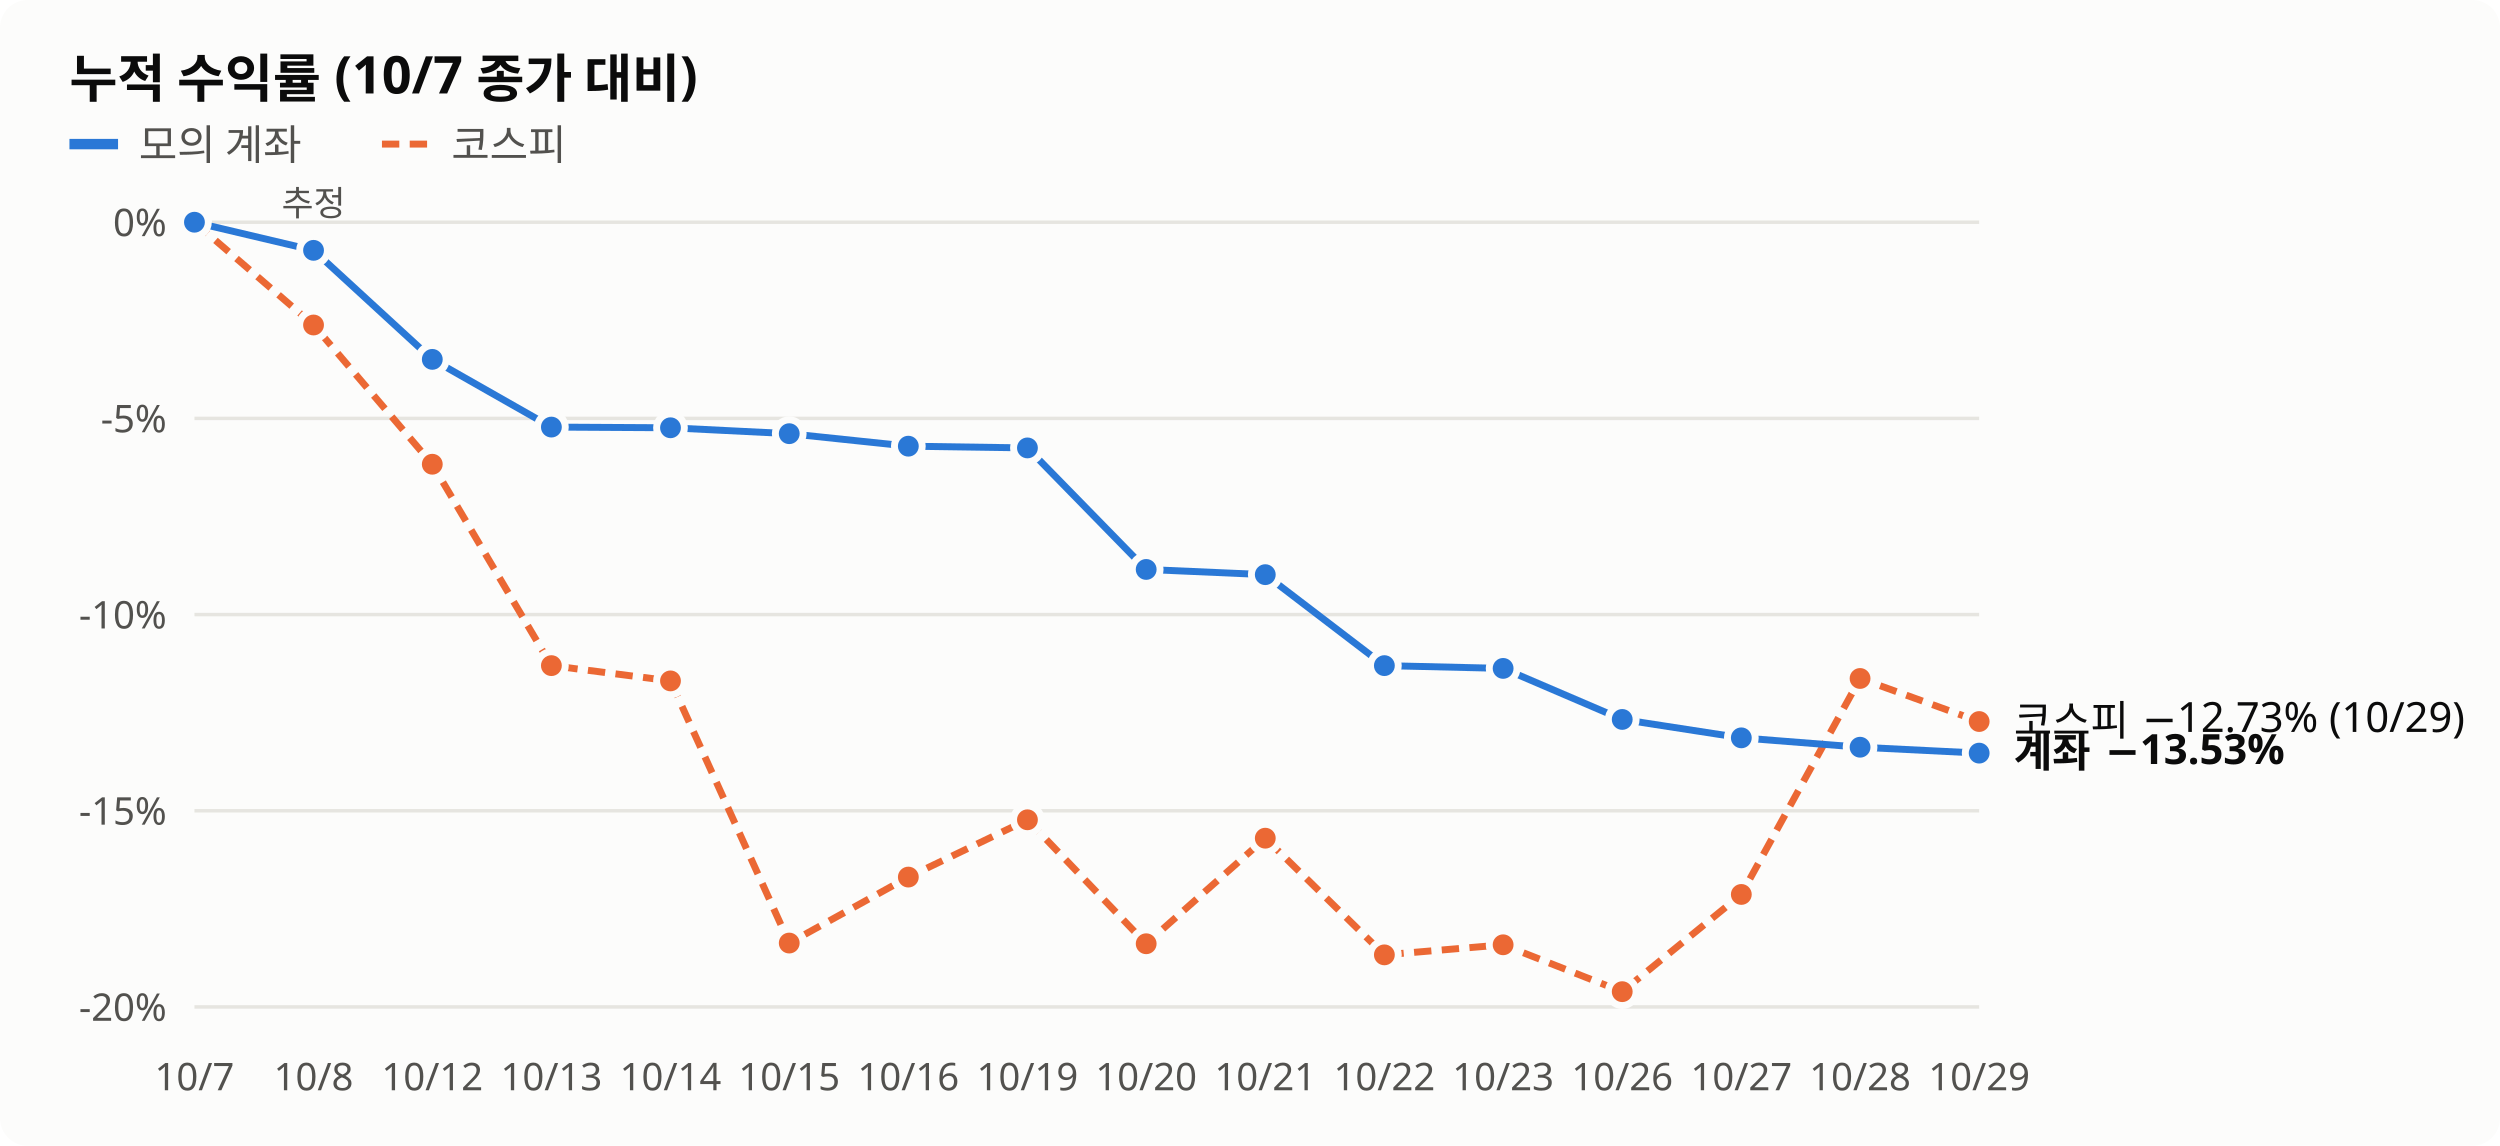
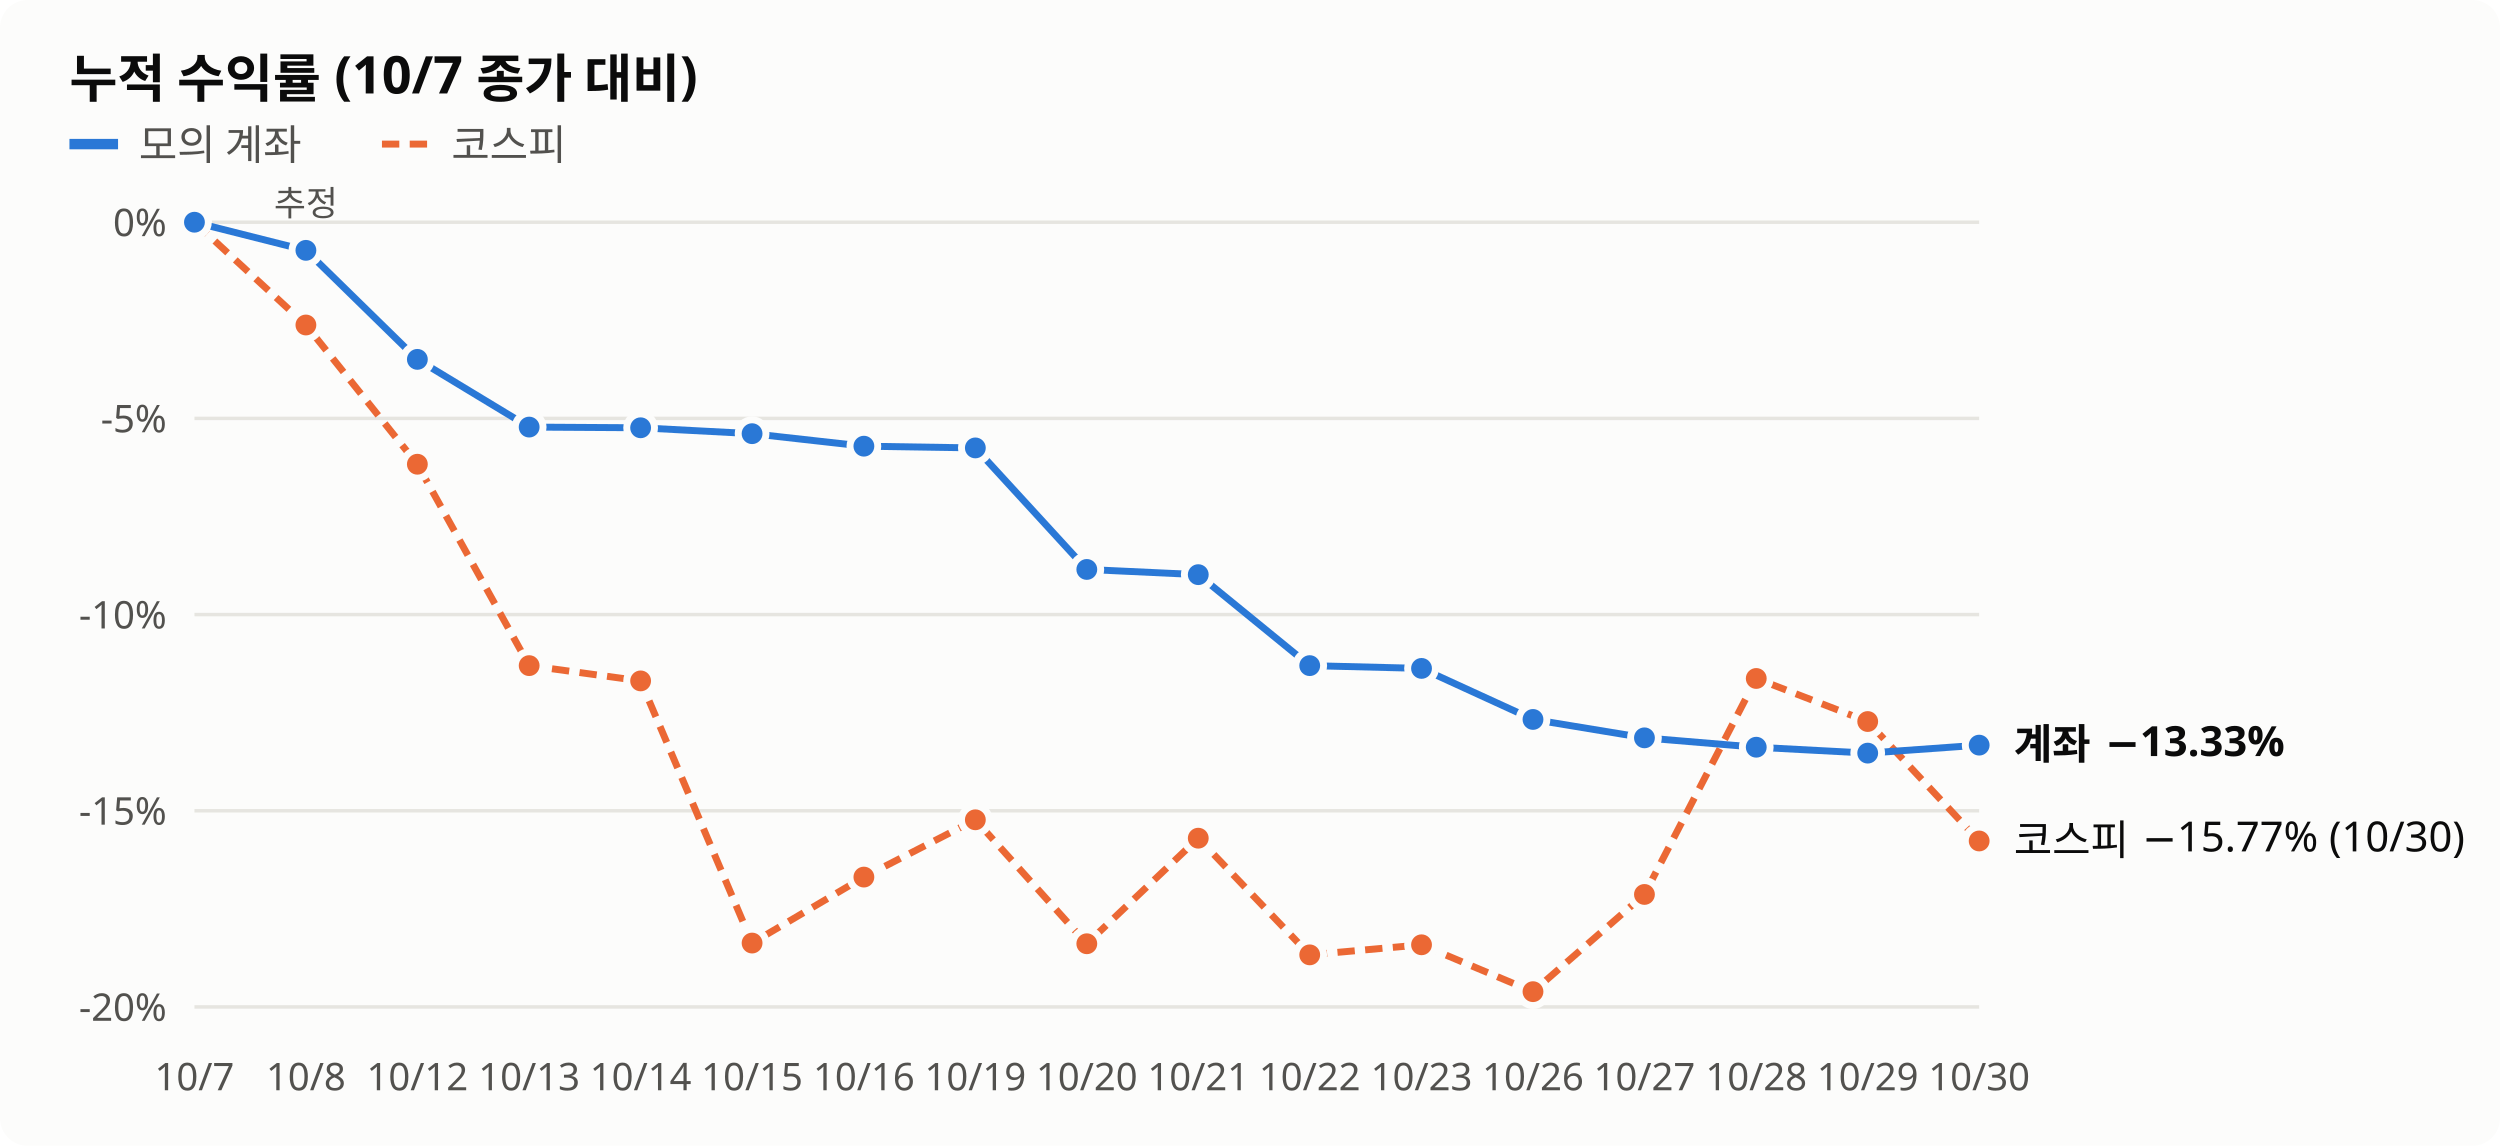
<svg xmlns="http://www.w3.org/2000/svg" viewBox="0 0 720 330" width="100%" style="max-width:720px" role="img">
  <rect width="720" height="330" rx="8" fill="#fcfcfb" />
  <text x="20.0" y="28.0" font-size="15" fill="#0b0b0b" text-anchor="start" font-weight="bold" font-family="'Malgun Gothic','Apple SD Gothic Neo','Noto Sans KR',sans-serif">누적 수익률 (10/7 종가 대비)</text>
  <rect x="20" y="40" width="14" height="3" fill="#2a78d6" />
  <text x="40.0" y="46.0" font-size="12" fill="#52514e" text-anchor="start" font-weight="normal" font-family="'Malgun Gothic','Apple SD Gothic Neo','Noto Sans KR',sans-serif">모의 계좌</text>
  <line x1="110" y1="41.5" x2="124" y2="41.5" stroke="#eb6834" stroke-width="2" stroke-dasharray="5 3" />
  <text x="130.0" y="46.0" font-size="12" fill="#52514e" text-anchor="start" font-weight="normal" font-family="'Malgun Gothic','Apple SD Gothic Neo','Noto Sans KR',sans-serif">코스피</text>
  <line x1="56" y1="64.0" x2="570" y2="64.0" stroke="#e6e5e0" />
  <text x="48.0" y="68.0" font-size="11" fill="#52514e" text-anchor="end" font-weight="normal" font-family="'Malgun Gothic','Apple SD Gothic Neo','Noto Sans KR',sans-serif">0%</text>
  <line x1="56" y1="120.5" x2="570" y2="120.5" stroke="#e6e5e0" />
  <text x="48.0" y="124.5" font-size="11" fill="#52514e" text-anchor="end" font-weight="normal" font-family="'Malgun Gothic','Apple SD Gothic Neo','Noto Sans KR',sans-serif">-5%</text>
  <line x1="56" y1="177.0" x2="570" y2="177.0" stroke="#e6e5e0" />
  <text x="48.0" y="181.0" font-size="11" fill="#52514e" text-anchor="end" font-weight="normal" font-family="'Malgun Gothic','Apple SD Gothic Neo','Noto Sans KR',sans-serif">-10%</text>
  <line x1="56" y1="233.5" x2="570" y2="233.5" stroke="#e6e5e0" />
  <text x="48.0" y="237.5" font-size="11" fill="#52514e" text-anchor="end" font-weight="normal" font-family="'Malgun Gothic','Apple SD Gothic Neo','Noto Sans KR',sans-serif">-15%</text>
  <line x1="56" y1="290.0" x2="570" y2="290.0" stroke="#e6e5e0" />
  <text x="48.0" y="294.0" font-size="11" fill="#52514e" text-anchor="end" font-weight="normal" font-family="'Malgun Gothic','Apple SD Gothic Neo','Noto Sans KR',sans-serif">-20%</text>
  <text x="56.0" y="314.0" font-size="11" fill="#52514e" text-anchor="middle" font-weight="normal" font-family="'Malgun Gothic','Apple SD Gothic Neo','Noto Sans KR',sans-serif">10/7</text>
-   <text x="90.3" y="314.0" font-size="11" fill="#52514e" text-anchor="middle" font-weight="normal" font-family="'Malgun Gothic','Apple SD Gothic Neo','Noto Sans KR',sans-serif">10/8</text>
-   <text x="124.5" y="314.0" font-size="11" fill="#52514e" text-anchor="middle" font-weight="normal" font-family="'Malgun Gothic','Apple SD Gothic Neo','Noto Sans KR',sans-serif">10/12</text>
-   <text x="158.8" y="314.0" font-size="11" fill="#52514e" text-anchor="middle" font-weight="normal" font-family="'Malgun Gothic','Apple SD Gothic Neo','Noto Sans KR',sans-serif">10/13</text>
-   <text x="193.1" y="314.0" font-size="11" fill="#52514e" text-anchor="middle" font-weight="normal" font-family="'Malgun Gothic','Apple SD Gothic Neo','Noto Sans KR',sans-serif">10/14</text>
-   <text x="227.3" y="314.0" font-size="11" fill="#52514e" text-anchor="middle" font-weight="normal" font-family="'Malgun Gothic','Apple SD Gothic Neo','Noto Sans KR',sans-serif">10/15</text>
-   <text x="261.6" y="314.0" font-size="11" fill="#52514e" text-anchor="middle" font-weight="normal" font-family="'Malgun Gothic','Apple SD Gothic Neo','Noto Sans KR',sans-serif">10/16</text>
-   <text x="295.9" y="314.0" font-size="11" fill="#52514e" text-anchor="middle" font-weight="normal" font-family="'Malgun Gothic','Apple SD Gothic Neo','Noto Sans KR',sans-serif">10/19</text>
-   <text x="330.1" y="314.0" font-size="11" fill="#52514e" text-anchor="middle" font-weight="normal" font-family="'Malgun Gothic','Apple SD Gothic Neo','Noto Sans KR',sans-serif">10/20</text>
-   <text x="364.4" y="314.0" font-size="11" fill="#52514e" text-anchor="middle" font-weight="normal" font-family="'Malgun Gothic','Apple SD Gothic Neo','Noto Sans KR',sans-serif">10/21</text>
-   <text x="398.7" y="314.0" font-size="11" fill="#52514e" text-anchor="middle" font-weight="normal" font-family="'Malgun Gothic','Apple SD Gothic Neo','Noto Sans KR',sans-serif">10/22</text>
-   <text x="432.9" y="314.0" font-size="11" fill="#52514e" text-anchor="middle" font-weight="normal" font-family="'Malgun Gothic','Apple SD Gothic Neo','Noto Sans KR',sans-serif">10/23</text>
-   <text x="467.2" y="314.0" font-size="11" fill="#52514e" text-anchor="middle" font-weight="normal" font-family="'Malgun Gothic','Apple SD Gothic Neo','Noto Sans KR',sans-serif">10/26</text>
-   <text x="501.5" y="314.0" font-size="11" fill="#52514e" text-anchor="middle" font-weight="normal" font-family="'Malgun Gothic','Apple SD Gothic Neo','Noto Sans KR',sans-serif">10/27</text>
-   <text x="535.7" y="314.0" font-size="11" fill="#52514e" text-anchor="middle" font-weight="normal" font-family="'Malgun Gothic','Apple SD Gothic Neo','Noto Sans KR',sans-serif">10/28</text>
-   <text x="570.0" y="314.0" font-size="11" fill="#52514e" text-anchor="middle" font-weight="normal" font-family="'Malgun Gothic','Apple SD Gothic Neo','Noto Sans KR',sans-serif">10/29</text>
-   <polyline points="56.0,64.0 90.3,93.6 124.5,133.7 158.8,191.7 193.1,196.1 227.3,271.6 261.6,252.6 295.9,236.1 330.1,271.8 364.4,241.4 398.7,275.0 432.9,272.1 467.2,285.6 501.5,257.6 535.7,195.4 570.0,207.8" fill="none" stroke="#eb6834" stroke-width="2" stroke-linejoin="round" stroke-dasharray="5 3" />
+   <text x="88.1" y="314.0" font-size="11" fill="#52514e" text-anchor="middle" font-weight="normal" font-family="'Malgun Gothic','Apple SD Gothic Neo','Noto Sans KR',sans-serif">10/8</text>
+   <text x="120.2" y="314.0" font-size="11" fill="#52514e" text-anchor="middle" font-weight="normal" font-family="'Malgun Gothic','Apple SD Gothic Neo','Noto Sans KR',sans-serif">10/12</text>
+   <text x="152.4" y="314.0" font-size="11" fill="#52514e" text-anchor="middle" font-weight="normal" font-family="'Malgun Gothic','Apple SD Gothic Neo','Noto Sans KR',sans-serif">10/13</text>
+   <text x="184.5" y="314.0" font-size="11" fill="#52514e" text-anchor="middle" font-weight="normal" font-family="'Malgun Gothic','Apple SD Gothic Neo','Noto Sans KR',sans-serif">10/14</text>
+   <text x="216.6" y="314.0" font-size="11" fill="#52514e" text-anchor="middle" font-weight="normal" font-family="'Malgun Gothic','Apple SD Gothic Neo','Noto Sans KR',sans-serif">10/15</text>
+   <text x="248.8" y="314.0" font-size="11" fill="#52514e" text-anchor="middle" font-weight="normal" font-family="'Malgun Gothic','Apple SD Gothic Neo','Noto Sans KR',sans-serif">10/16</text>
+   <text x="280.9" y="314.0" font-size="11" fill="#52514e" text-anchor="middle" font-weight="normal" font-family="'Malgun Gothic','Apple SD Gothic Neo','Noto Sans KR',sans-serif">10/19</text>
+   <text x="313.0" y="314.0" font-size="11" fill="#52514e" text-anchor="middle" font-weight="normal" font-family="'Malgun Gothic','Apple SD Gothic Neo','Noto Sans KR',sans-serif">10/20</text>
+   <text x="345.1" y="314.0" font-size="11" fill="#52514e" text-anchor="middle" font-weight="normal" font-family="'Malgun Gothic','Apple SD Gothic Neo','Noto Sans KR',sans-serif">10/21</text>
+   <text x="377.2" y="314.0" font-size="11" fill="#52514e" text-anchor="middle" font-weight="normal" font-family="'Malgun Gothic','Apple SD Gothic Neo','Noto Sans KR',sans-serif">10/22</text>
+   <text x="409.4" y="314.0" font-size="11" fill="#52514e" text-anchor="middle" font-weight="normal" font-family="'Malgun Gothic','Apple SD Gothic Neo','Noto Sans KR',sans-serif">10/23</text>
+   <text x="441.5" y="314.0" font-size="11" fill="#52514e" text-anchor="middle" font-weight="normal" font-family="'Malgun Gothic','Apple SD Gothic Neo','Noto Sans KR',sans-serif">10/26</text>
+   <text x="473.6" y="314.0" font-size="11" fill="#52514e" text-anchor="middle" font-weight="normal" font-family="'Malgun Gothic','Apple SD Gothic Neo','Noto Sans KR',sans-serif">10/27</text>
+   <text x="505.8" y="314.0" font-size="11" fill="#52514e" text-anchor="middle" font-weight="normal" font-family="'Malgun Gothic','Apple SD Gothic Neo','Noto Sans KR',sans-serif">10/28</text>
+   <text x="537.9" y="314.0" font-size="11" fill="#52514e" text-anchor="middle" font-weight="normal" font-family="'Malgun Gothic','Apple SD Gothic Neo','Noto Sans KR',sans-serif">10/29</text>
+   <text x="570.0" y="314.0" font-size="11" fill="#52514e" text-anchor="middle" font-weight="normal" font-family="'Malgun Gothic','Apple SD Gothic Neo','Noto Sans KR',sans-serif">10/30</text>
+   <polyline points="56.0,64.0 88.1,93.6 120.2,133.7 152.4,191.7 184.5,196.1 216.6,271.6 248.8,252.6 280.9,236.1 313.0,271.8 345.1,241.4 377.2,275.0 409.4,272.1 441.5,285.6 473.6,257.6 505.8,195.4 537.9,207.8 570.0,242.2" fill="none" stroke="#eb6834" stroke-width="2" stroke-linejoin="round" stroke-dasharray="5 3" />
  <circle cx="56.0" cy="64.0" r="4" fill="#eb6834" stroke="#fcfcfb" stroke-width="2" />
-   <circle cx="90.3" cy="93.6" r="4" fill="#eb6834" stroke="#fcfcfb" stroke-width="2" />
-   <circle cx="124.5" cy="133.7" r="4" fill="#eb6834" stroke="#fcfcfb" stroke-width="2" />
-   <circle cx="158.8" cy="191.7" r="4" fill="#eb6834" stroke="#fcfcfb" stroke-width="2" />
-   <circle cx="193.1" cy="196.1" r="4" fill="#eb6834" stroke="#fcfcfb" stroke-width="2" />
-   <circle cx="227.3" cy="271.6" r="4" fill="#eb6834" stroke="#fcfcfb" stroke-width="2" />
-   <circle cx="261.6" cy="252.6" r="4" fill="#eb6834" stroke="#fcfcfb" stroke-width="2" />
-   <circle cx="295.9" cy="236.1" r="4" fill="#eb6834" stroke="#fcfcfb" stroke-width="2" />
-   <circle cx="330.1" cy="271.8" r="4" fill="#eb6834" stroke="#fcfcfb" stroke-width="2" />
-   <circle cx="364.4" cy="241.4" r="4" fill="#eb6834" stroke="#fcfcfb" stroke-width="2" />
-   <circle cx="398.7" cy="275.0" r="4" fill="#eb6834" stroke="#fcfcfb" stroke-width="2" />
-   <circle cx="432.9" cy="272.1" r="4" fill="#eb6834" stroke="#fcfcfb" stroke-width="2" />
-   <circle cx="467.2" cy="285.6" r="4" fill="#eb6834" stroke="#fcfcfb" stroke-width="2" />
-   <circle cx="501.5" cy="257.6" r="4" fill="#eb6834" stroke="#fcfcfb" stroke-width="2" />
-   <circle cx="535.7" cy="195.4" r="4" fill="#eb6834" stroke="#fcfcfb" stroke-width="2" />
-   <circle cx="570.0" cy="207.8" r="4" fill="#eb6834" stroke="#fcfcfb" stroke-width="2" />
-   <polyline points="56.0,64.0 90.3,72.1 124.5,103.5 158.8,123.0 193.1,123.2 227.3,124.9 261.6,128.5 295.9,129.0 330.1,164.0 364.4,165.5 398.7,191.7 432.9,192.5 467.2,207.2 501.5,212.5 535.7,215.2 570.0,216.9" fill="none" stroke="#2a78d6" stroke-width="2" stroke-linejoin="round" />
+   <circle cx="88.1" cy="93.6" r="4" fill="#eb6834" stroke="#fcfcfb" stroke-width="2" />
+   <circle cx="120.2" cy="133.7" r="4" fill="#eb6834" stroke="#fcfcfb" stroke-width="2" />
+   <circle cx="152.4" cy="191.7" r="4" fill="#eb6834" stroke="#fcfcfb" stroke-width="2" />
+   <circle cx="184.5" cy="196.1" r="4" fill="#eb6834" stroke="#fcfcfb" stroke-width="2" />
+   <circle cx="216.6" cy="271.6" r="4" fill="#eb6834" stroke="#fcfcfb" stroke-width="2" />
+   <circle cx="248.8" cy="252.6" r="4" fill="#eb6834" stroke="#fcfcfb" stroke-width="2" />
+   <circle cx="280.9" cy="236.1" r="4" fill="#eb6834" stroke="#fcfcfb" stroke-width="2" />
+   <circle cx="313.0" cy="271.8" r="4" fill="#eb6834" stroke="#fcfcfb" stroke-width="2" />
+   <circle cx="345.1" cy="241.4" r="4" fill="#eb6834" stroke="#fcfcfb" stroke-width="2" />
+   <circle cx="377.2" cy="275.0" r="4" fill="#eb6834" stroke="#fcfcfb" stroke-width="2" />
+   <circle cx="409.4" cy="272.1" r="4" fill="#eb6834" stroke="#fcfcfb" stroke-width="2" />
+   <circle cx="441.5" cy="285.6" r="4" fill="#eb6834" stroke="#fcfcfb" stroke-width="2" />
+   <circle cx="473.6" cy="257.6" r="4" fill="#eb6834" stroke="#fcfcfb" stroke-width="2" />
+   <circle cx="505.8" cy="195.4" r="4" fill="#eb6834" stroke="#fcfcfb" stroke-width="2" />
+   <circle cx="537.9" cy="207.8" r="4" fill="#eb6834" stroke="#fcfcfb" stroke-width="2" />
+   <circle cx="570.0" cy="242.2" r="4" fill="#eb6834" stroke="#fcfcfb" stroke-width="2" />
+   <polyline points="56.0,64.0 88.1,72.1 120.2,103.5 152.4,123.0 184.5,123.2 216.6,124.9 248.8,128.5 280.9,129.0 313.0,164.0 345.1,165.5 377.2,191.7 409.4,192.5 441.5,207.2 473.6,212.5 505.8,215.2 537.9,216.9 570.0,214.6" fill="none" stroke="#2a78d6" stroke-width="2" stroke-linejoin="round" />
  <circle cx="56.0" cy="64.0" r="4" fill="#2a78d6" stroke="#fcfcfb" stroke-width="2" />
-   <circle cx="90.3" cy="72.1" r="4" fill="#2a78d6" stroke="#fcfcfb" stroke-width="2" />
-   <circle cx="124.5" cy="103.5" r="4" fill="#2a78d6" stroke="#fcfcfb" stroke-width="2" />
-   <circle cx="158.8" cy="123.0" r="4" fill="#2a78d6" stroke="#fcfcfb" stroke-width="2" />
-   <circle cx="193.1" cy="123.2" r="4" fill="#2a78d6" stroke="#fcfcfb" stroke-width="2" />
-   <circle cx="227.3" cy="124.9" r="4" fill="#2a78d6" stroke="#fcfcfb" stroke-width="2" />
-   <circle cx="261.6" cy="128.5" r="4" fill="#2a78d6" stroke="#fcfcfb" stroke-width="2" />
-   <circle cx="295.9" cy="129.0" r="4" fill="#2a78d6" stroke="#fcfcfb" stroke-width="2" />
-   <circle cx="330.1" cy="164.0" r="4" fill="#2a78d6" stroke="#fcfcfb" stroke-width="2" />
-   <circle cx="364.4" cy="165.5" r="4" fill="#2a78d6" stroke="#fcfcfb" stroke-width="2" />
-   <circle cx="398.7" cy="191.7" r="4" fill="#2a78d6" stroke="#fcfcfb" stroke-width="2" />
-   <circle cx="432.9" cy="192.5" r="4" fill="#2a78d6" stroke="#fcfcfb" stroke-width="2" />
-   <circle cx="467.2" cy="207.2" r="4" fill="#2a78d6" stroke="#fcfcfb" stroke-width="2" />
-   <circle cx="501.5" cy="212.5" r="4" fill="#2a78d6" stroke="#fcfcfb" stroke-width="2" />
-   <circle cx="535.7" cy="215.2" r="4" fill="#2a78d6" stroke="#fcfcfb" stroke-width="2" />
-   <circle cx="570.0" cy="216.9" r="4" fill="#2a78d6" stroke="#fcfcfb" stroke-width="2" />
-   <text x="580.0" y="220.9" font-size="12" fill="#0b0b0b" text-anchor="start" font-weight="bold" font-family="'Malgun Gothic','Apple SD Gothic Neo','Noto Sans KR',sans-serif">계좌 −13.53%</text>
-   <text x="580.0" y="211.8" font-size="12" fill="#0b0b0b" text-anchor="start" font-weight="normal" font-family="'Malgun Gothic','Apple SD Gothic Neo','Noto Sans KR',sans-serif">코스피 −12.73% (10/29)</text>
-   <text x="90.3" y="62.1" font-size="10" fill="#52514e" text-anchor="middle" font-weight="normal" font-family="'Malgun Gothic','Apple SD Gothic Neo','Noto Sans KR',sans-serif">추정</text>
+   <circle cx="88.1" cy="72.1" r="4" fill="#2a78d6" stroke="#fcfcfb" stroke-width="2" />
+   <circle cx="120.2" cy="103.5" r="4" fill="#2a78d6" stroke="#fcfcfb" stroke-width="2" />
+   <circle cx="152.4" cy="123.0" r="4" fill="#2a78d6" stroke="#fcfcfb" stroke-width="2" />
+   <circle cx="184.5" cy="123.2" r="4" fill="#2a78d6" stroke="#fcfcfb" stroke-width="2" />
+   <circle cx="216.6" cy="124.9" r="4" fill="#2a78d6" stroke="#fcfcfb" stroke-width="2" />
+   <circle cx="248.8" cy="128.5" r="4" fill="#2a78d6" stroke="#fcfcfb" stroke-width="2" />
+   <circle cx="280.9" cy="129.0" r="4" fill="#2a78d6" stroke="#fcfcfb" stroke-width="2" />
+   <circle cx="313.0" cy="164.0" r="4" fill="#2a78d6" stroke="#fcfcfb" stroke-width="2" />
+   <circle cx="345.1" cy="165.5" r="4" fill="#2a78d6" stroke="#fcfcfb" stroke-width="2" />
+   <circle cx="377.2" cy="191.7" r="4" fill="#2a78d6" stroke="#fcfcfb" stroke-width="2" />
+   <circle cx="409.4" cy="192.5" r="4" fill="#2a78d6" stroke="#fcfcfb" stroke-width="2" />
+   <circle cx="441.5" cy="207.2" r="4" fill="#2a78d6" stroke="#fcfcfb" stroke-width="2" />
+   <circle cx="473.6" cy="212.5" r="4" fill="#2a78d6" stroke="#fcfcfb" stroke-width="2" />
+   <circle cx="505.8" cy="215.2" r="4" fill="#2a78d6" stroke="#fcfcfb" stroke-width="2" />
+   <circle cx="537.9" cy="216.9" r="4" fill="#2a78d6" stroke="#fcfcfb" stroke-width="2" />
+   <circle cx="570.0" cy="214.6" r="4" fill="#2a78d6" stroke="#fcfcfb" stroke-width="2" />
+   <text x="580.0" y="218.6" font-size="12" fill="#0b0b0b" text-anchor="start" font-weight="bold" font-family="'Malgun Gothic','Apple SD Gothic Neo','Noto Sans KR',sans-serif">계좌 −13.33%</text>
+   <text x="580.0" y="246.2" font-size="12" fill="#0b0b0b" text-anchor="start" font-weight="normal" font-family="'Malgun Gothic','Apple SD Gothic Neo','Noto Sans KR',sans-serif">코스피 −15.77% (10/30)</text>
+   <text x="88.1" y="62.1" font-size="10" fill="#52514e" text-anchor="middle" font-weight="normal" font-family="'Malgun Gothic','Apple SD Gothic Neo','Noto Sans KR',sans-serif">추정</text>
</svg>
